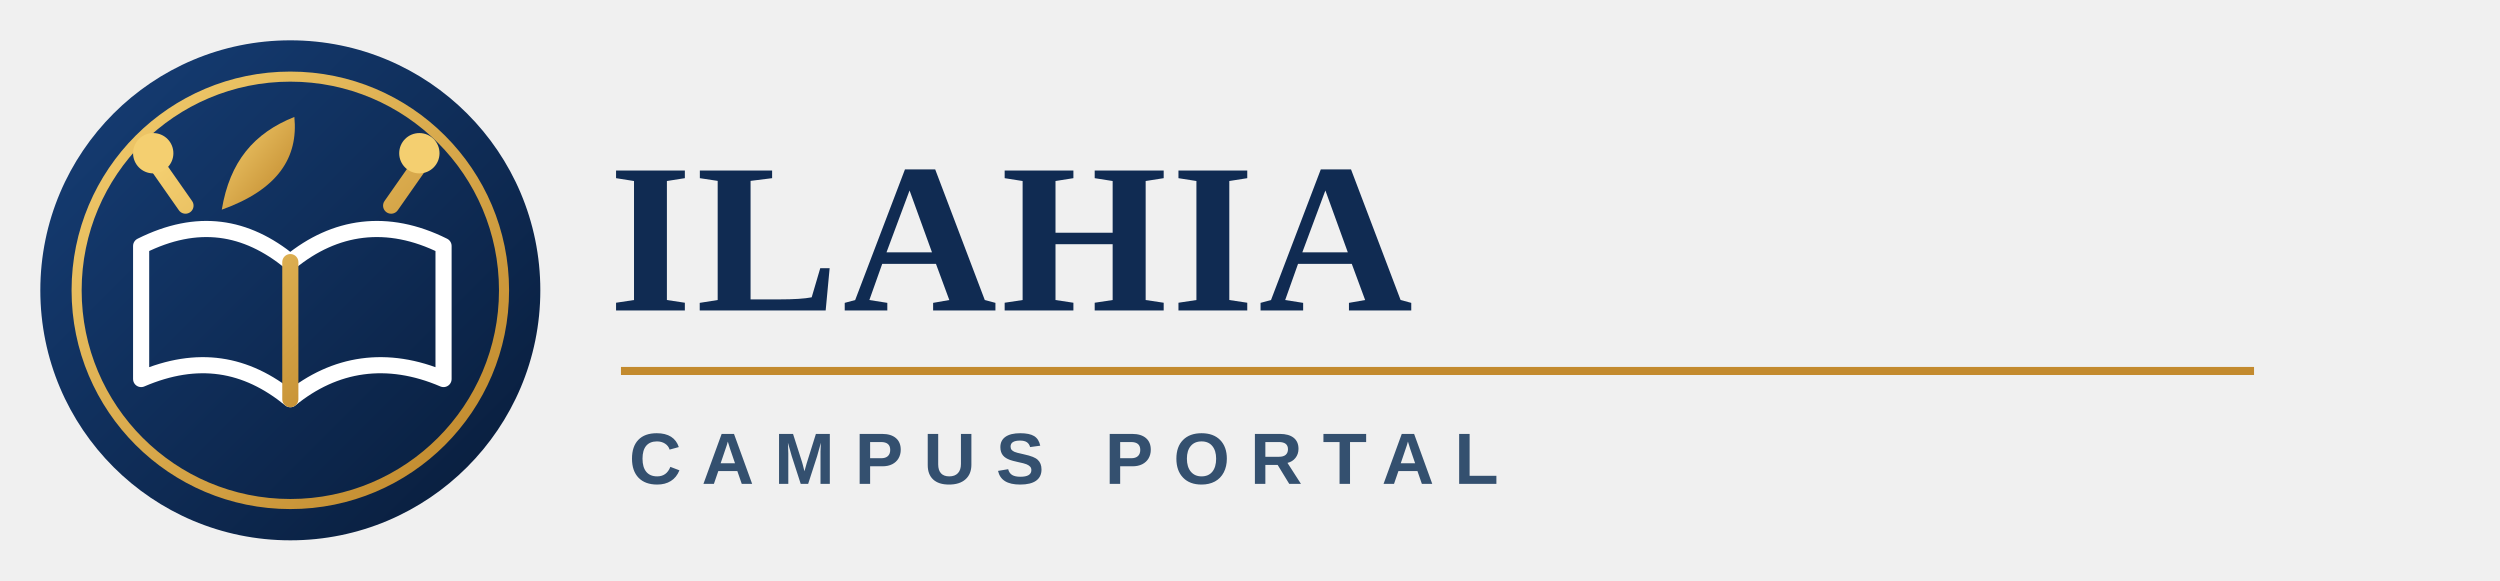
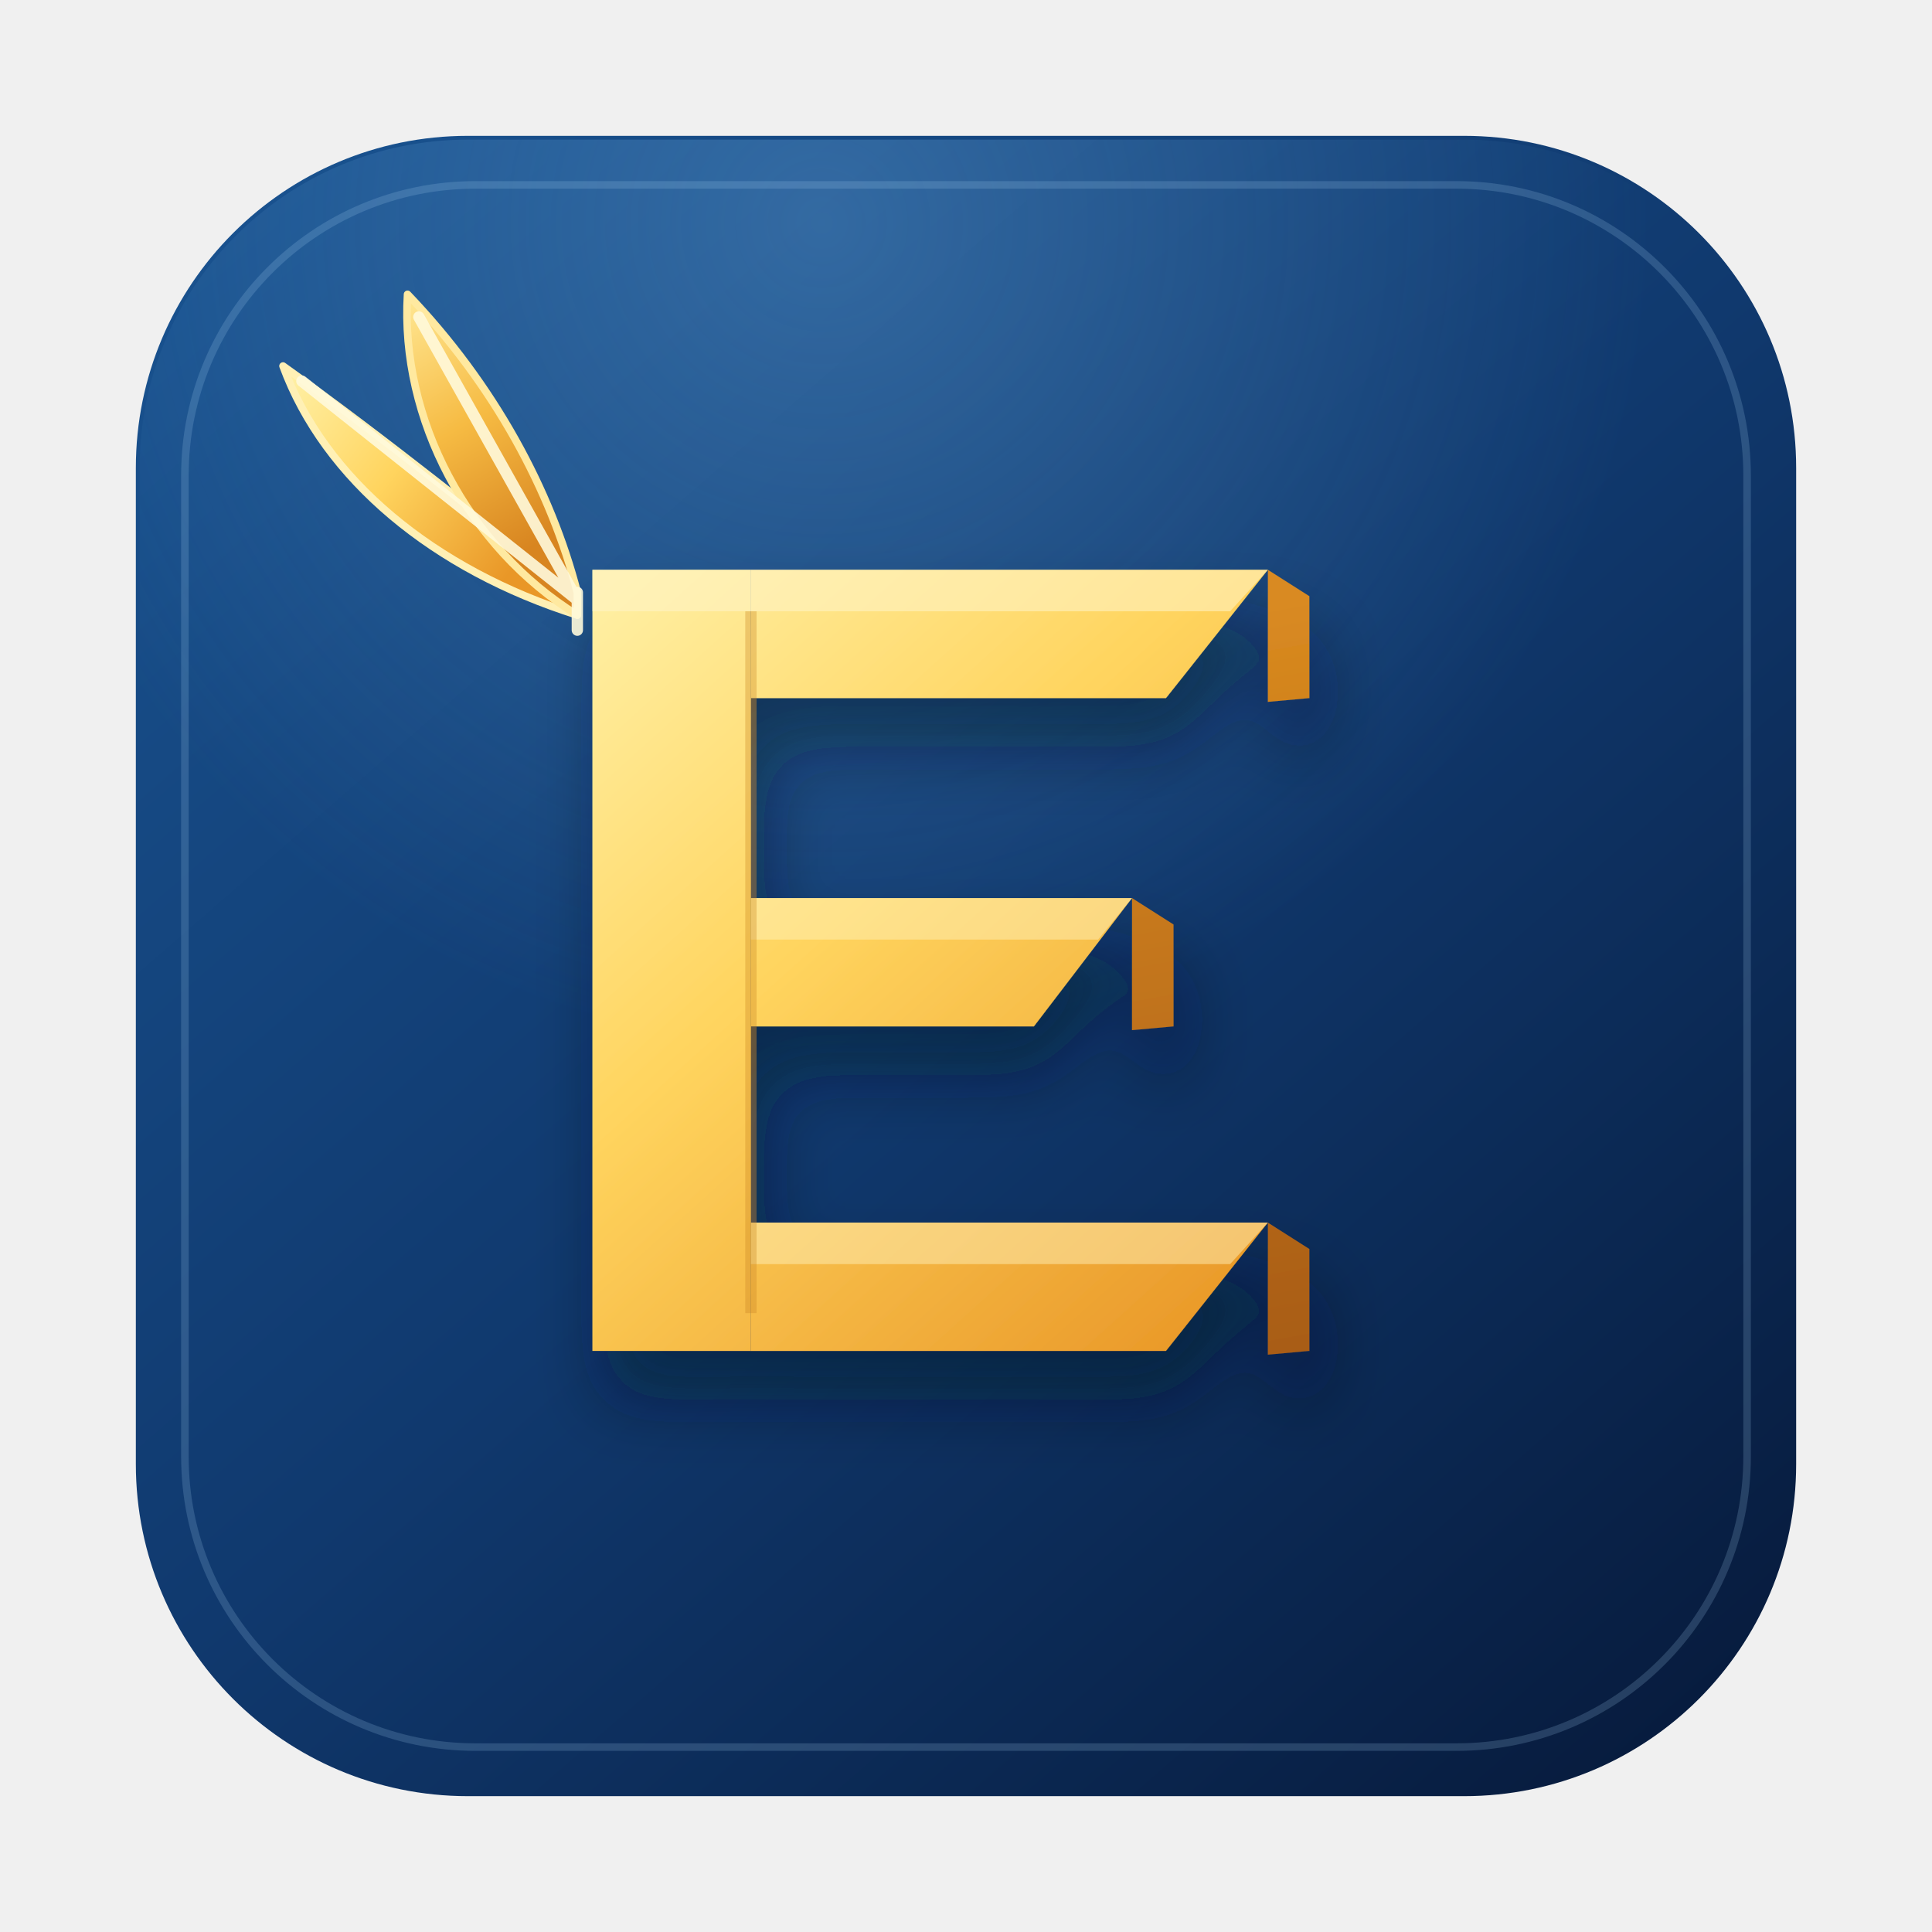
- <svg xmlns="http://www.w3.org/2000/svg" viewBox="0 0 620 144" role="img" aria-labelledby="title desc">
+ <svg xmlns="http://www.w3.org/2000/svg" width="720" height="720" viewBox="0 0 512 512" role="img" aria-labelledby="title desc">
  <defs>
-     <linearGradient id="campusNavy" x1="0" y1="0" x2="1" y2="1">
-       <stop stop-color="#163f78" />
-       <stop offset="1" stop-color="#081b38" />
+     <linearGradient id="tile" x1="70" y1="40" x2="444" y2="470" gradientUnits="userSpaceOnUse">
+       <stop stop-color="#19528F" />
+       <stop offset=".5" stop-color="#10396E" />
+       <stop offset="1" stop-color="#071B3D" />
    </linearGradient>
-     <linearGradient id="campusGold" x1="0" y1="0" x2="1" y2="1">
-       <stop stop-color="#f4cf70" />
-       <stop offset="1" stop-color="#bd8428" />
+     <linearGradient id="gold" x1="151" y1="160" x2="326" y2="354" gradientUnits="userSpaceOnUse">
+       <stop stop-color="#FFF0A5" />
+       <stop offset=".42" stop-color="#FFD45E" />
+       <stop offset="1" stop-color="#E99727" />
    </linearGradient>
+     <linearGradient id="goldSide" x1="315" y1="164" x2="350" y2="355" gradientUnits="userSpaceOnUse">
+       <stop stop-color="#D98A20" />
+       <stop offset="1" stop-color="#A95D18" />
+     </linearGradient>
+     <linearGradient id="leafA" x1="80" y1="95" x2="142" y2="143" gradientUnits="userSpaceOnUse">
+       <stop stop-color="#FFF0A5" />
+       <stop offset=".48" stop-color="#FFD45E" />
+       <stop offset="1" stop-color="#E99727" />
+     </linearGradient>
+     <linearGradient id="leafB" x1="108" y1="78" x2="146" y2="142" gradientUnits="userSpaceOnUse">
+       <stop stop-color="#FFE895" />
+       <stop offset=".5" stop-color="#F6BB43" />
+       <stop offset="1" stop-color="#D88520" />
+     </linearGradient>
+     <radialGradient id="shine" cx="0" cy="0" r="1" gradientTransform="matrix(0 219 -219 0 218 60)" gradientUnits="userSpaceOnUse">
+       <stop stop-color="#78B8EC" stop-opacity=".3" />
+       <stop offset="1" stop-color="#78B8EC" stop-opacity="0" />
+     </radialGradient>
+     <filter id="shadow" x="-20%" y="-20%" width="140%" height="155%">
+       <feDropShadow dx="3" dy="13" stdDeviation="9" flood-color="#03122A" flood-opacity=".45" />
+     </filter>
  </defs>
-   <g transform="translate(7 7)">
-     <circle cx="65" cy="65" r="62" fill="url(#campusNavy)" />
-     <circle cx="65" cy="65" r="53" fill="none" stroke="url(#campusGold)" stroke-width="2.5" />
-     <path d="M28 54c14-7 26-5 37 4 11-9 24-11 38-4v33c-14-6-27-4-38 5-11-9-23-11-37-5Z" fill="none" stroke="#fff" stroke-linejoin="round" stroke-width="4" />
-     <path d="M65 58v34M39 44l-7-10m58 10 7-10" fill="none" stroke="url(#campusGold)" stroke-linecap="round" stroke-width="4" />
-     <circle cx="31" cy="31" r="5" fill="#f4cf70" />
-     <circle cx="97" cy="31" r="5" fill="#f4cf70" />
-     <path d="M48 45c2-12 8-19 18-23 1 10-4 18-18 23Z" fill="url(#campusGold)" />
+   <rect x="36" y="36" width="440" height="440" rx="88" fill="url(#tile)" />
+   <rect x="37" y="37" width="438" height="438" rx="87" fill="url(#shine)" />
+   <rect x="49" y="49" width="414" height="414" rx="77" fill="none" stroke="#A9D4F6" stroke-opacity=".19" stroke-width="2" />
+   <g filter="url(#shadow)" stroke-linejoin="round">
+     <path d="M157 151h42v207h-42z" fill="url(#gold)" />
+     <path d="M199 151h137l-27 34H199z" fill="url(#gold)" />
+     <path d="M199 238h101l-26 34H199z" fill="url(#gold)" />
+     <path d="M199 324h137l-27 34H199z" fill="url(#gold)" />
+     <path d="M157 151h42v11h-42zM199 151h137l-10 11H199z" fill="#FFF5C7" opacity=".56" />
+     <path d="M199 238h101l-9 11H199zM199 324h137l-10 11H199z" fill="#FFF3BD" opacity=".48" />
+     <path d="M199 162v186" stroke="#C98221" stroke-opacity=".33" stroke-width="3" />
+     <path d="m336 151 11 7v27l-11 1zm-36 87 11 7v27l-11 1zm36 86 11 7v27l-11 1z" fill="url(#goldSide)" />
  </g>
-   <text x="151" y="77" fill="#102b52" font-family="Georgia, 'Times New Roman', serif" font-size="53" font-weight="700" letter-spacing="1">ILAHIA</text>
-   <path d="M154 92h405" stroke="#c38a2e" stroke-width="2" />
-   <text x="156" y="120" fill="#34506f" font-family="Arial, Helvetica, sans-serif" font-size="18" font-weight="700" letter-spacing="5">CAMPUS PORTAL</text>
+   <path d="M153 157C130 139 103 117 75 97 86 127 115 151 153 163Z" fill="url(#leafA)" stroke="#FFF0B5" stroke-width="2" stroke-linejoin="round" />
+   <path d="M153 157C146 130 131 102 108 78 106 111 124 145 153 163Z" fill="url(#leafB)" stroke="#FFE9A0" stroke-width="2" stroke-linejoin="round" />
+   <path d="M153 159 80 101M153 159 111 84M153 157v10" fill="none" stroke="#FFF9DB" stroke-width="3" stroke-linecap="round" opacity=".9" />
</svg>
